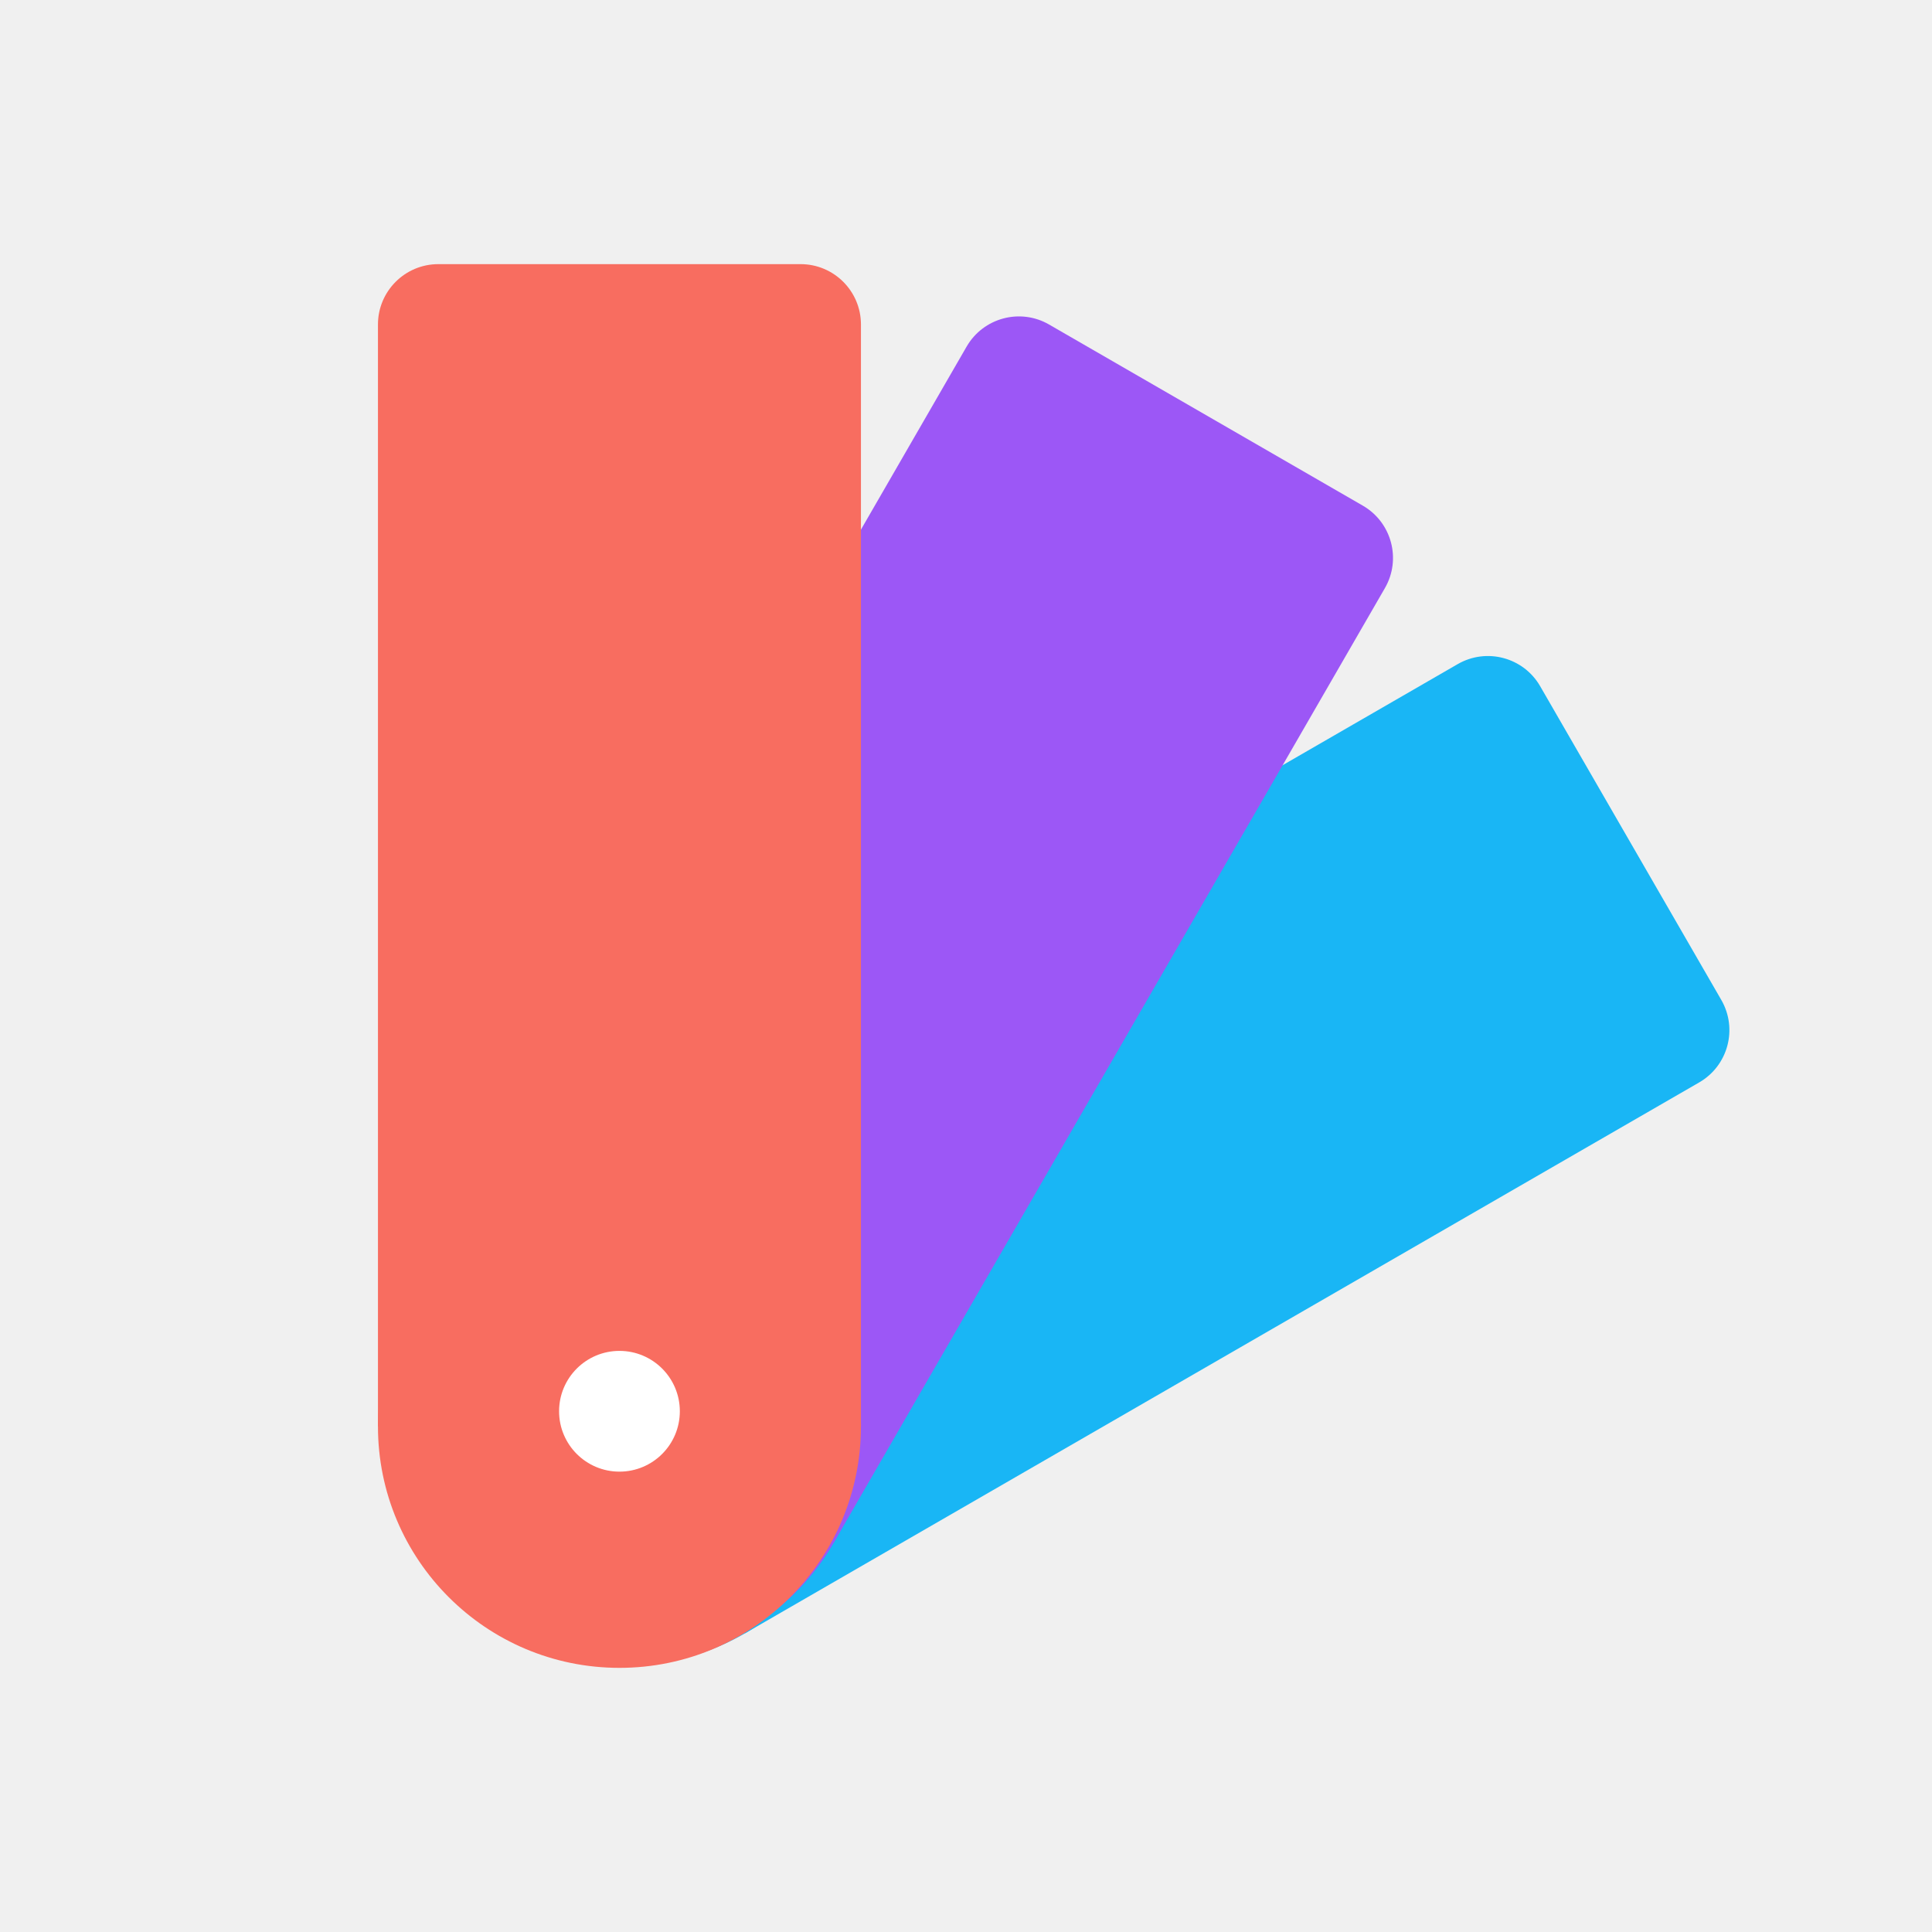
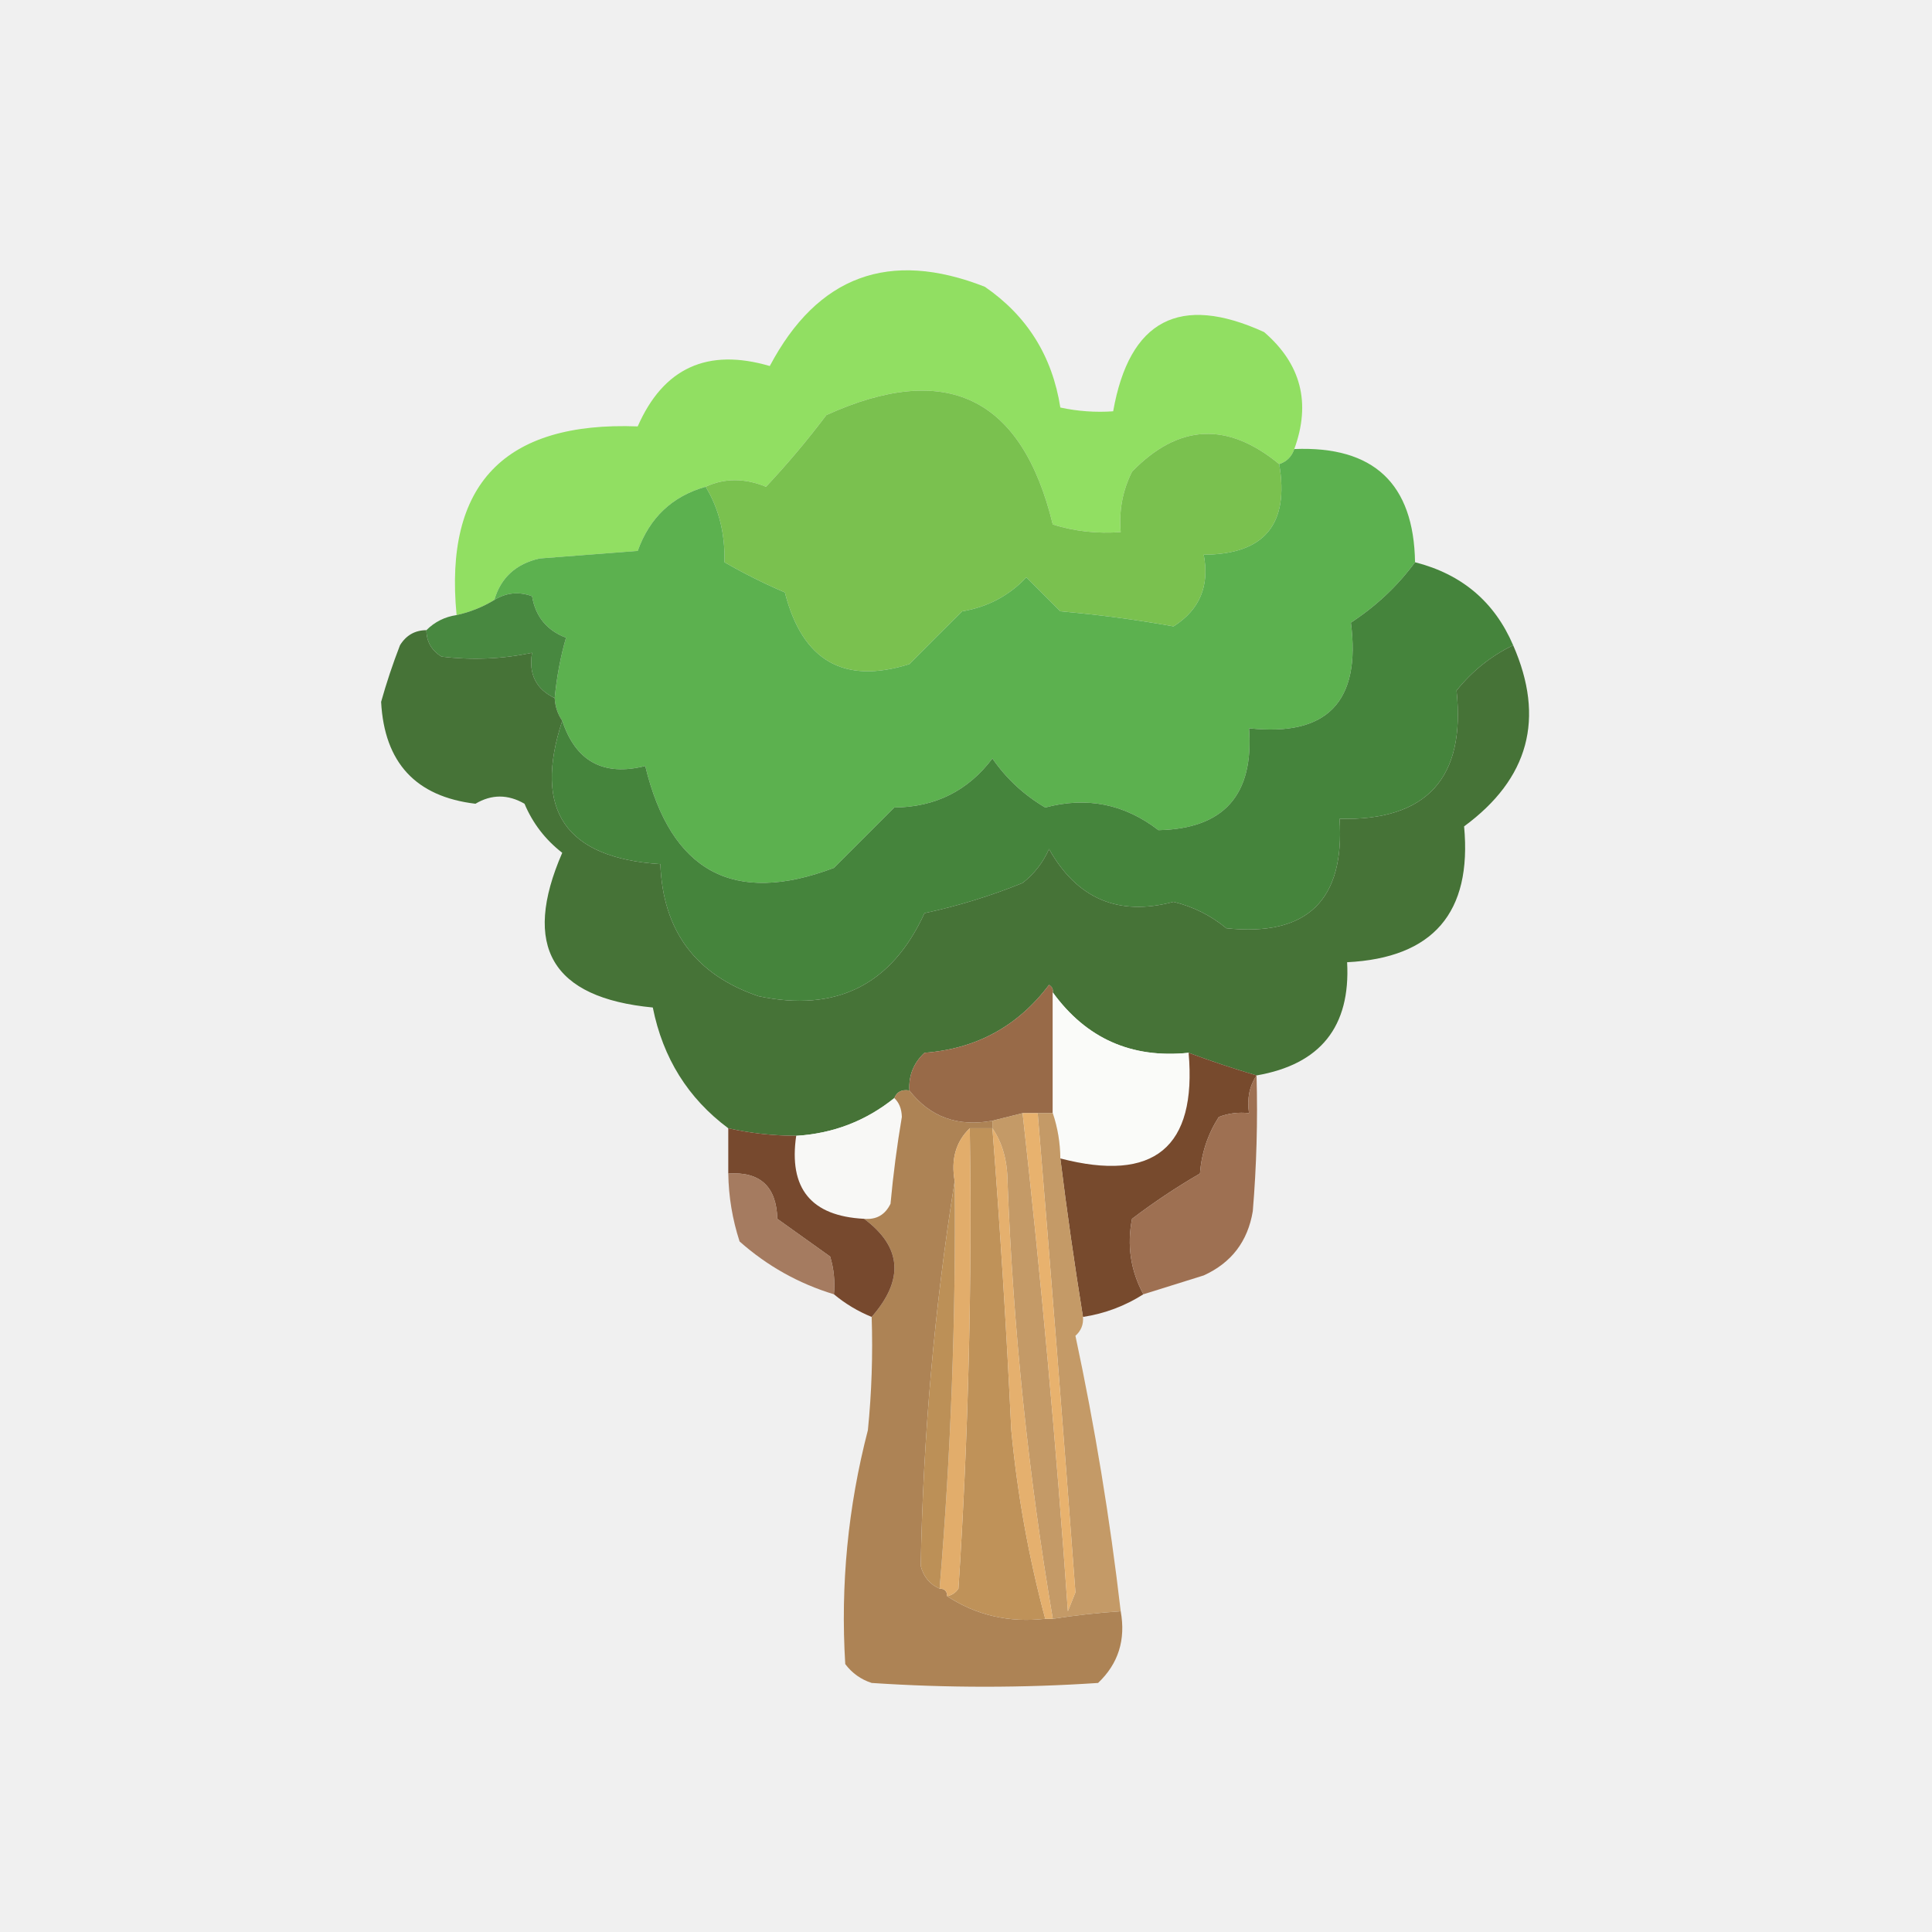
- <svg xmlns="http://www.w3.org/2000/svg" width="256" height="256" viewBox="0 0 256 256" fill="none">
-   <path d="M193.152 88C196.979 85.791 201.872 87.102 204.081 90.928L228.081 132.497C230.29 136.324 228.979 141.216 225.152 143.426L98.713 216.426L66.713 161L193.152 88Z" fill="#19B6F5" />
-   <path d="M98.713 216.426C83.407 225.262 63.837 220.018 55 204.713C46.163 189.407 51.407 169.837 66.713 161C82.018 152.163 101.589 157.407 110.426 172.713C119.262 188.018 114.018 207.589 98.713 216.426Z" fill="#19B6F5" />
-   <path d="M128.081 45.928C130.29 42.102 135.183 40.791 139.009 43L180.578 67C184.405 69.209 185.716 74.102 183.506 77.928L110.506 204.368L55.081 172.368L128.081 45.928Z" fill="#9C57F6" />
-   <path d="M110.506 204.368C101.67 219.673 82.099 224.917 66.794 216.081C51.488 207.244 46.244 187.673 55.081 172.368C63.917 157.063 83.488 151.819 98.794 160.655C114.099 169.492 119.343 189.063 110.506 204.368Z" fill="#9C57F6" />
-   <path d="M50.081 43C50.081 38.582 53.663 35 58.081 35H106.081C110.499 35 114.081 38.582 114.081 43V189H50.081V43Z" fill="#F86D60" />
-   <path d="M114.081 189C114.081 206.673 99.754 221 82.081 221C64.408 221 50.081 206.673 50.081 189C50.081 171.327 64.408 157 82.081 157C99.754 157 114.081 171.327 114.081 189Z" fill="#F86D60" />
-   <circle cx="82.081" cy="187" r="8" fill="white" />
+ <svg xmlns="http://www.w3.org/2000/svg" version="1.1" width="256px" height="256px" style="shape-rendering:geometricPrecision; text-rendering:geometricPrecision; image-rendering:optimizeQuality; fill-rule:evenodd; clip-rule:evenodd">
+   <g>
+     <path style="opacity:0.944" fill="#8cde5a" d="M 171.5,59.5 C 171.167,60.5 170.5,61.167 169.5,61.5C 162.641,55.839 156.141,56.172 150,62.5C 148.748,65.013 148.248,67.68 148.5,70.5C 145.421,70.74 142.421,70.407 139.5,69.5C 135.401,52.618 125.401,47.785 109.5,55C 106.962,58.363 104.295,61.53 101.5,64.5C 98.673,63.337 96.007,63.337 93.5,64.5C 89.078,65.753 86.078,68.587 84.5,73C 80.167,73.333 75.833,73.667 71.5,74C 68.359,74.715 66.359,76.548 65.5,79.5C 63.95,80.441 62.284,81.108 60.5,81.5C 58.829,64.167 66.829,55.834 84.5,56.5C 87.907,48.746 93.74,46.079 102,48.5C 108.338,36.537 117.838,33.037 130.5,38C 136.099,41.855 139.433,47.188 140.5,54C 142.81,54.497 145.143,54.663 147.5,54.5C 149.643,42.396 156.31,38.896 167.5,44C 172.398,48.223 173.731,53.39 171.5,59.5 Z" />
+   </g>
+   <g>
+     <path style="opacity:1" fill="#7ac14f" d="M 169.5,61.5 C 170.866,69.465 167.532,73.465 159.5,73.5C 160.296,77.639 158.963,80.805 155.5,83C 150.673,82.127 145.673,81.46 140.5,81C 139,79.5 137.5,78 136,76.5C 133.705,78.938 130.872,80.438 127.5,81C 125.175,83.291 122.842,85.624 120.5,88C 111.81,90.731 106.31,87.565 104,78.5C 101.226,77.313 98.559,75.98 96,74.5C 96.084,70.689 95.25,67.355 93.5,64.5C 96.007,63.337 98.673,63.337 101.5,64.5C 104.295,61.53 106.962,58.363 109.5,55C 125.401,47.785 135.401,52.618 139.5,69.5C 142.421,70.407 145.421,70.74 148.5,70.5C 148.248,67.68 148.748,65.013 150,62.5C 156.141,56.172 162.641,55.839 169.5,61.5 Z" />
+   </g>
+   <g>
+     <path style="opacity:0.995" fill="#5bb14e" d="M 171.5,59.5 C 182.006,59.073 187.34,64.073 187.5,74.5C 185.193,77.638 182.359,80.305 179,82.5C 180.359,92.973 175.859,97.639 165.5,96.5C 166.173,105.32 162.173,109.82 153.5,110C 148.994,106.527 143.994,105.527 138.5,107C 135.663,105.328 133.33,103.161 131.5,100.5C 128.276,104.779 123.943,106.945 118.5,107C 115.806,109.694 113.14,112.36 110.5,115C 97.22,120.023 88.887,115.523 85.5,101.5C 79.95,102.892 76.283,100.892 74.5,95.5C 73.89,94.609 73.557,93.609 73.5,92.5C 73.77,89.687 74.27,87.021 75,84.5C 72.453,83.527 70.953,81.693 70.5,79C 68.735,78.36 67.068,78.527 65.5,79.5C 66.359,76.548 68.359,74.715 71.5,74C 75.833,73.667 80.167,73.333 84.5,73C 86.078,68.587 89.078,65.753 93.5,64.5C 95.25,67.355 96.084,70.689 96,74.5C 98.559,75.98 101.226,77.313 104,78.5C 106.31,87.565 111.81,90.731 120.5,88C 122.842,85.624 125.175,83.291 127.5,81C 130.872,80.438 133.705,78.938 136,76.5C 137.5,78 139,79.5 140.5,81C 145.673,81.46 150.673,82.127 155.5,83C 158.963,80.805 160.296,77.639 159.5,73.5C 167.532,73.465 170.866,69.465 169.5,61.5C 170.5,61.167 171.167,60.5 171.5,59.5 Z" />
+   </g>
+   <g>
+     <path style="opacity:0.994" fill="#44843b" d="M 187.5,74.5 C 193.702,76.082 198.035,79.749 200.5,85.5C 197.586,86.906 195.086,88.906 193,91.5C 194.231,103.1 189.064,108.767 177.5,108.5C 178.202,119.299 173.202,124.132 162.5,123C 160.44,121.304 158.107,120.137 155.5,119.5C 148.217,121.444 142.717,119.11 139,112.5C 138.215,114.286 137.049,115.786 135.5,117C 131.289,118.71 126.956,120.043 122.5,121C 118.152,130.507 110.819,134.174 100.5,132C 92.165,129.162 87.832,123.329 87.5,114.5C 74.938,113.695 70.605,107.362 74.5,95.5C 76.283,100.892 79.95,102.892 85.5,101.5C 88.887,115.523 97.22,120.023 110.5,115C 113.14,112.36 115.806,109.694 118.5,107C 123.943,106.945 128.276,104.779 131.5,100.5C 133.33,103.161 135.663,105.328 138.5,107C 143.994,105.527 148.994,106.527 153.5,110C 162.173,109.82 166.173,105.32 165.5,96.5C 175.859,97.639 180.359,92.973 179,82.5C 182.359,80.305 185.193,77.638 187.5,74.5 Z" />
+   </g>
+   <g>
+     <path style="opacity:0.973" fill="#44853b" d="M 73.5,92.5 C 71.025,91.313 70.025,89.313 70.5,86.5C 66.524,87.331 62.524,87.497 58.5,87C 57.177,86.184 56.511,85.017 56.5,83.5C 57.605,82.4 58.938,81.733 60.5,81.5C 62.284,81.108 63.95,80.441 65.5,79.5C 67.068,78.527 68.735,78.36 70.5,79C 70.953,81.693 72.453,83.527 75,84.5C 74.27,87.021 73.77,89.687 73.5,92.5 Z" />
+   </g>
+   <g>
+     <path style="opacity:0.966" fill="#406e31" d="M 56.5,83.5 C 56.511,85.017 57.177,86.184 58.5,87C 62.524,87.497 66.524,87.331 70.5,86.5C 70.025,89.313 71.025,91.313 73.5,92.5C 73.557,93.609 73.89,94.609 74.5,95.5C 70.605,107.362 74.938,113.695 87.5,114.5C 87.832,123.329 92.165,129.162 100.5,132C 110.819,134.174 118.152,130.507 122.5,121C 126.956,120.043 131.289,118.71 135.5,117C 137.049,115.786 138.215,114.286 139,112.5C 142.717,119.11 148.217,121.444 155.5,119.5C 158.107,120.137 160.44,121.304 162.5,123C 173.202,124.132 178.202,119.299 177.5,108.5C 189.064,108.767 194.231,103.1 193,91.5C 195.086,88.906 197.586,86.906 200.5,85.5C 204.749,95.19 202.583,103.19 194,109.5C 195.068,120.929 189.901,126.929 178.5,127.5C 178.965,136.038 174.965,141.038 166.5,142.5C 163.557,141.633 160.557,140.633 157.5,139.5C 149.936,140.276 143.936,137.609 139.5,131.5C 139.565,131.062 139.399,130.728 139,130.5C 134.869,135.983 129.369,138.983 122.5,139.5C 121.05,140.85 120.383,142.516 120.5,144.5C 119.508,144.328 118.842,144.662 118.5,145.5C 114.725,148.537 110.392,150.204 105.5,150.5C 102.455,150.492 99.455,150.159 96.5,149.5C 91.175,145.539 87.842,140.206 86.5,133.5C 73.109,132.222 69.109,125.388 74.5,113C 72.259,111.261 70.592,109.094 69.5,106.5C 67.305,105.231 65.138,105.231 63,106.5C 55.096,105.559 50.929,101.059 50.5,93C 51.207,90.48 52.04,87.98 53,85.5C 53.816,84.177 54.983,83.511 56.5,83.5 Z" />
+   </g>
+   <g>
+     <path style="opacity:1" fill="#986a48" d="M 139.5,131.5 C 139.5,136.833 139.5,142.167 139.5,147.5C 138.833,147.5 138.167,147.5 137.5,147.5C 136.833,147.5 136.167,147.5 135.5,147.5C 134.167,147.833 132.833,148.167 131.5,148.5C 126.906,149.343 123.239,148.009 120.5,144.5C 120.383,142.516 121.05,140.85 122.5,139.5C 129.369,138.983 134.869,135.983 139,130.5C 139.399,130.728 139.565,131.062 139.5,131.5 Z" />
+   </g>
+   <g>
+     <path style="opacity:1" fill="#fafbf9" d="M 139.5,131.5 C 143.936,137.609 149.936,140.276 157.5,139.5C 158.593,152.061 152.926,156.728 140.5,153.5C 140.483,151.435 140.15,149.435 139.5,147.5C 139.5,142.167 139.5,136.833 139.5,131.5 Z" />
+   </g>
+   <g>
+     <path style="opacity:0.978" fill="#744629" d="M 157.5,139.5 C 160.557,140.633 163.557,141.633 166.5,142.5C 165.549,143.919 165.216,145.585 165.5,147.5C 164.127,147.343 162.793,147.51 161.5,148C 160.044,150.266 159.21,152.766 159,155.5C 155.864,157.32 152.864,159.32 150,161.5C 149.31,165.026 149.81,168.36 151.5,171.5C 149.046,173.06 146.38,174.06 143.5,174.5C 142.37,167.517 141.37,160.517 140.5,153.5C 152.926,156.728 158.593,152.061 157.5,139.5 Z" />
+   </g>
+   <g>
+     <path style="opacity:1" fill="#f8f8f6" d="M 118.5,145.5 C 119.139,146.097 119.472,146.93 119.5,148C 118.854,151.812 118.354,155.646 118,159.5C 117.29,160.973 116.124,161.64 114.5,161.5C 107.479,161.144 104.479,157.478 105.5,150.5C 110.392,150.204 114.725,148.537 118.5,145.5 Z" />
+   </g>
+   <g>
+     <path style="opacity:0.95" fill="#aa7e4e" d="M 118.5,145.5 C 118.842,144.662 119.508,144.328 120.5,144.5C 123.239,148.009 126.906,149.343 131.5,148.5C 131.5,148.833 131.5,149.167 131.5,149.5C 130.5,149.5 129.5,149.5 128.5,149.5C 126.656,151.279 125.99,153.612 126.5,156.5C 123.825,173.267 122.325,190.267 122,207.5C 122.377,208.942 123.21,209.942 124.5,210.5C 125.167,210.5 125.5,210.833 125.5,211.5C 129.355,214.035 133.688,215.035 138.5,214.5C 138.833,214.5 139.167,214.5 139.5,214.5C 142.482,214.037 145.482,213.704 148.5,213.5C 149.186,217.287 148.186,220.454 145.5,223C 135.5,223.667 125.5,223.667 115.5,223C 114.069,222.535 112.903,221.701 112,220.5C 111.356,210.026 112.356,199.692 115,189.5C 115.499,184.511 115.666,179.511 115.5,174.5C 119.831,169.56 119.498,165.227 114.5,161.5C 116.124,161.64 117.29,160.973 118,159.5C 118.354,155.646 118.854,151.812 119.5,148C 119.472,146.93 119.139,146.097 118.5,145.5 Z" />
+   </g>
+   <g>
+     <path style="opacity:0.936" fill="#996848" d="M 166.5,142.5 C 166.666,148.509 166.499,154.509 166,160.5C 165.332,164.499 163.165,167.332 159.5,169C 156.798,169.84 154.132,170.673 151.5,171.5C 149.81,168.36 149.31,165.026 150,161.5C 152.864,159.32 155.864,157.32 159,155.5C 159.21,152.766 160.044,150.266 161.5,148C 162.793,147.51 164.127,147.343 165.5,147.5C 165.216,145.585 165.549,143.919 166.5,142.5 Z" />
+   </g>
+   <g>
+     <path style="opacity:0.911" fill="#bf925a" d="M 135.5,147.5 C 137.958,169.46 139.958,191.46 141.5,213.5C 141.833,212.667 142.167,211.833 142.5,211C 140.923,189.824 139.257,168.658 137.5,147.5C 138.167,147.5 138.833,147.5 139.5,147.5C 140.15,149.435 140.483,151.435 140.5,153.5C 141.37,160.517 142.37,167.517 143.5,174.5C 143.586,175.496 143.252,176.329 142.5,177C 145.073,189.038 147.073,201.205 148.5,213.5C 145.482,213.704 142.482,214.037 139.5,214.5C 136.241,195.317 134.241,175.984 133.5,156.5C 133.471,153.731 132.805,151.397 131.5,149.5C 131.5,149.167 131.5,148.833 131.5,148.5C 132.833,148.167 134.167,147.833 135.5,147.5 Z" />
+   </g>
+   <g>
+     <path style="opacity:0.969" fill="#734428" d="M 96.5,149.5 C 99.455,150.159 102.455,150.492 105.5,150.5C 104.479,157.478 107.479,161.144 114.5,161.5C 119.498,165.227 119.831,169.56 115.5,174.5C 113.668,173.752 112.001,172.752 110.5,171.5C 110.66,169.801 110.494,168.134 110,166.5C 107.667,164.833 105.333,163.167 103,161.5C 102.883,157.215 100.717,155.215 96.5,155.5C 96.5,153.5 96.5,151.5 96.5,149.5 Z" />
+   </g>
+   <g>
+     <path style="opacity:1" fill="#bf9259" d="M 128.5,149.5 C 129.5,149.5 130.5,149.5 131.5,149.5C 132.532,162.79 133.365,176.124 134,189.5C 134.813,198.031 136.313,206.365 138.5,214.5C 133.688,215.035 129.355,214.035 125.5,211.5C 126.117,211.389 126.617,211.056 127,210.5C 128.319,190.19 128.819,169.857 128.5,149.5 Z" />
+   </g>
+   <g>
+     <path style="opacity:0.859" fill="#986848" d="M 96.5,155.5 C 100.717,155.215 102.883,157.215 103,161.5C 105.333,163.167 107.667,164.833 110,166.5C 110.494,168.134 110.66,169.801 110.5,171.5C 105.827,170.08 101.66,167.747 98,164.5C 97.047,161.568 96.547,158.568 96.5,155.5 Z" />
+   </g>
+   <g>
+     <path style="opacity:0.982" fill="#e2ac69" d="M 128.5,149.5 C 128.819,169.857 128.319,190.19 127,210.5C 126.617,211.056 126.117,211.389 125.5,211.5C 125.5,210.833 125.167,210.5 124.5,210.5C 126.004,192.54 126.671,174.54 126.5,156.5C 125.99,153.612 126.656,151.279 128.5,149.5 Z" />
+   </g>
+   <g>
+     <path style="opacity:0.986" fill="#e8b16c" d="M 135.5,147.5 C 136.167,147.5 136.833,147.5 137.5,147.5C 139.257,168.658 140.923,189.824 142.5,211C 142.167,211.833 141.833,212.667 141.5,213.5C 139.958,191.46 137.958,169.46 135.5,147.5 Z" />
+   </g>
+   <g>
+     <path style="opacity:1" fill="#bc9057" d="M 126.5,156.5 C 126.671,174.54 126.004,192.54 124.5,210.5C 123.21,209.942 122.377,208.942 122,207.5C 122.325,190.267 123.825,173.267 126.5,156.5 Z" />
+   </g>
+   <g>
+     <path style="opacity:0.976" fill="#e4ae6a" d="M 131.5,149.5 C 132.805,151.397 133.471,153.731 133.5,156.5C 134.241,175.984 136.241,195.317 139.5,214.5C 139.167,214.5 138.833,214.5 138.5,214.5C 136.313,206.365 134.813,198.031 134,189.5C 133.365,176.124 132.532,162.79 131.5,149.5 Z" />
+   </g>
</svg>
